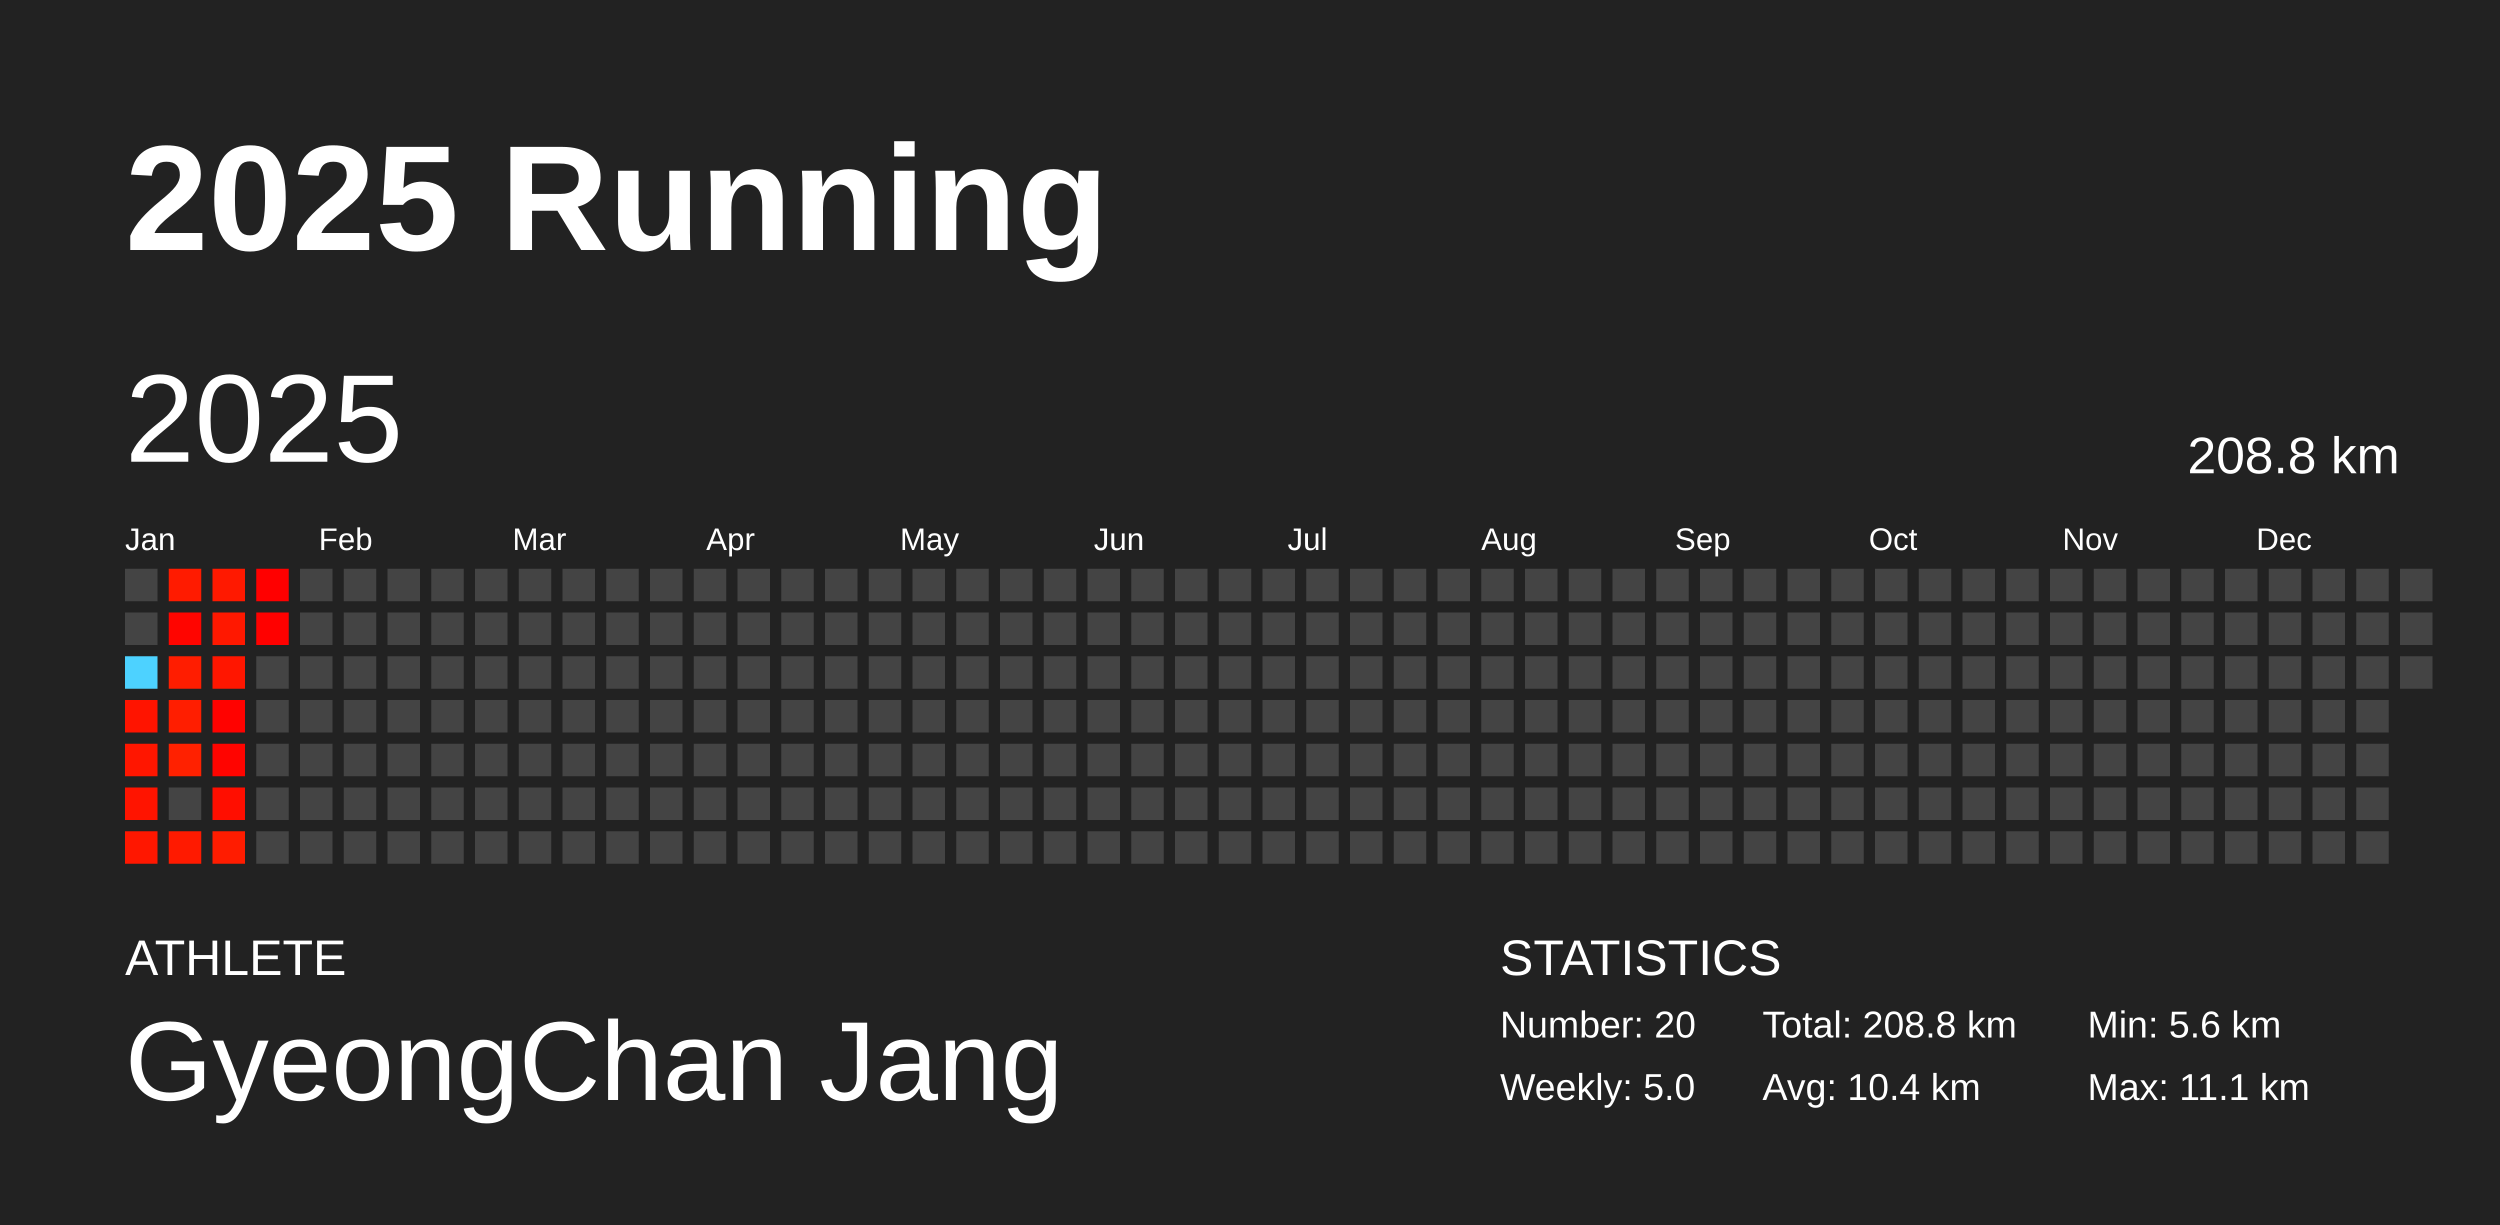
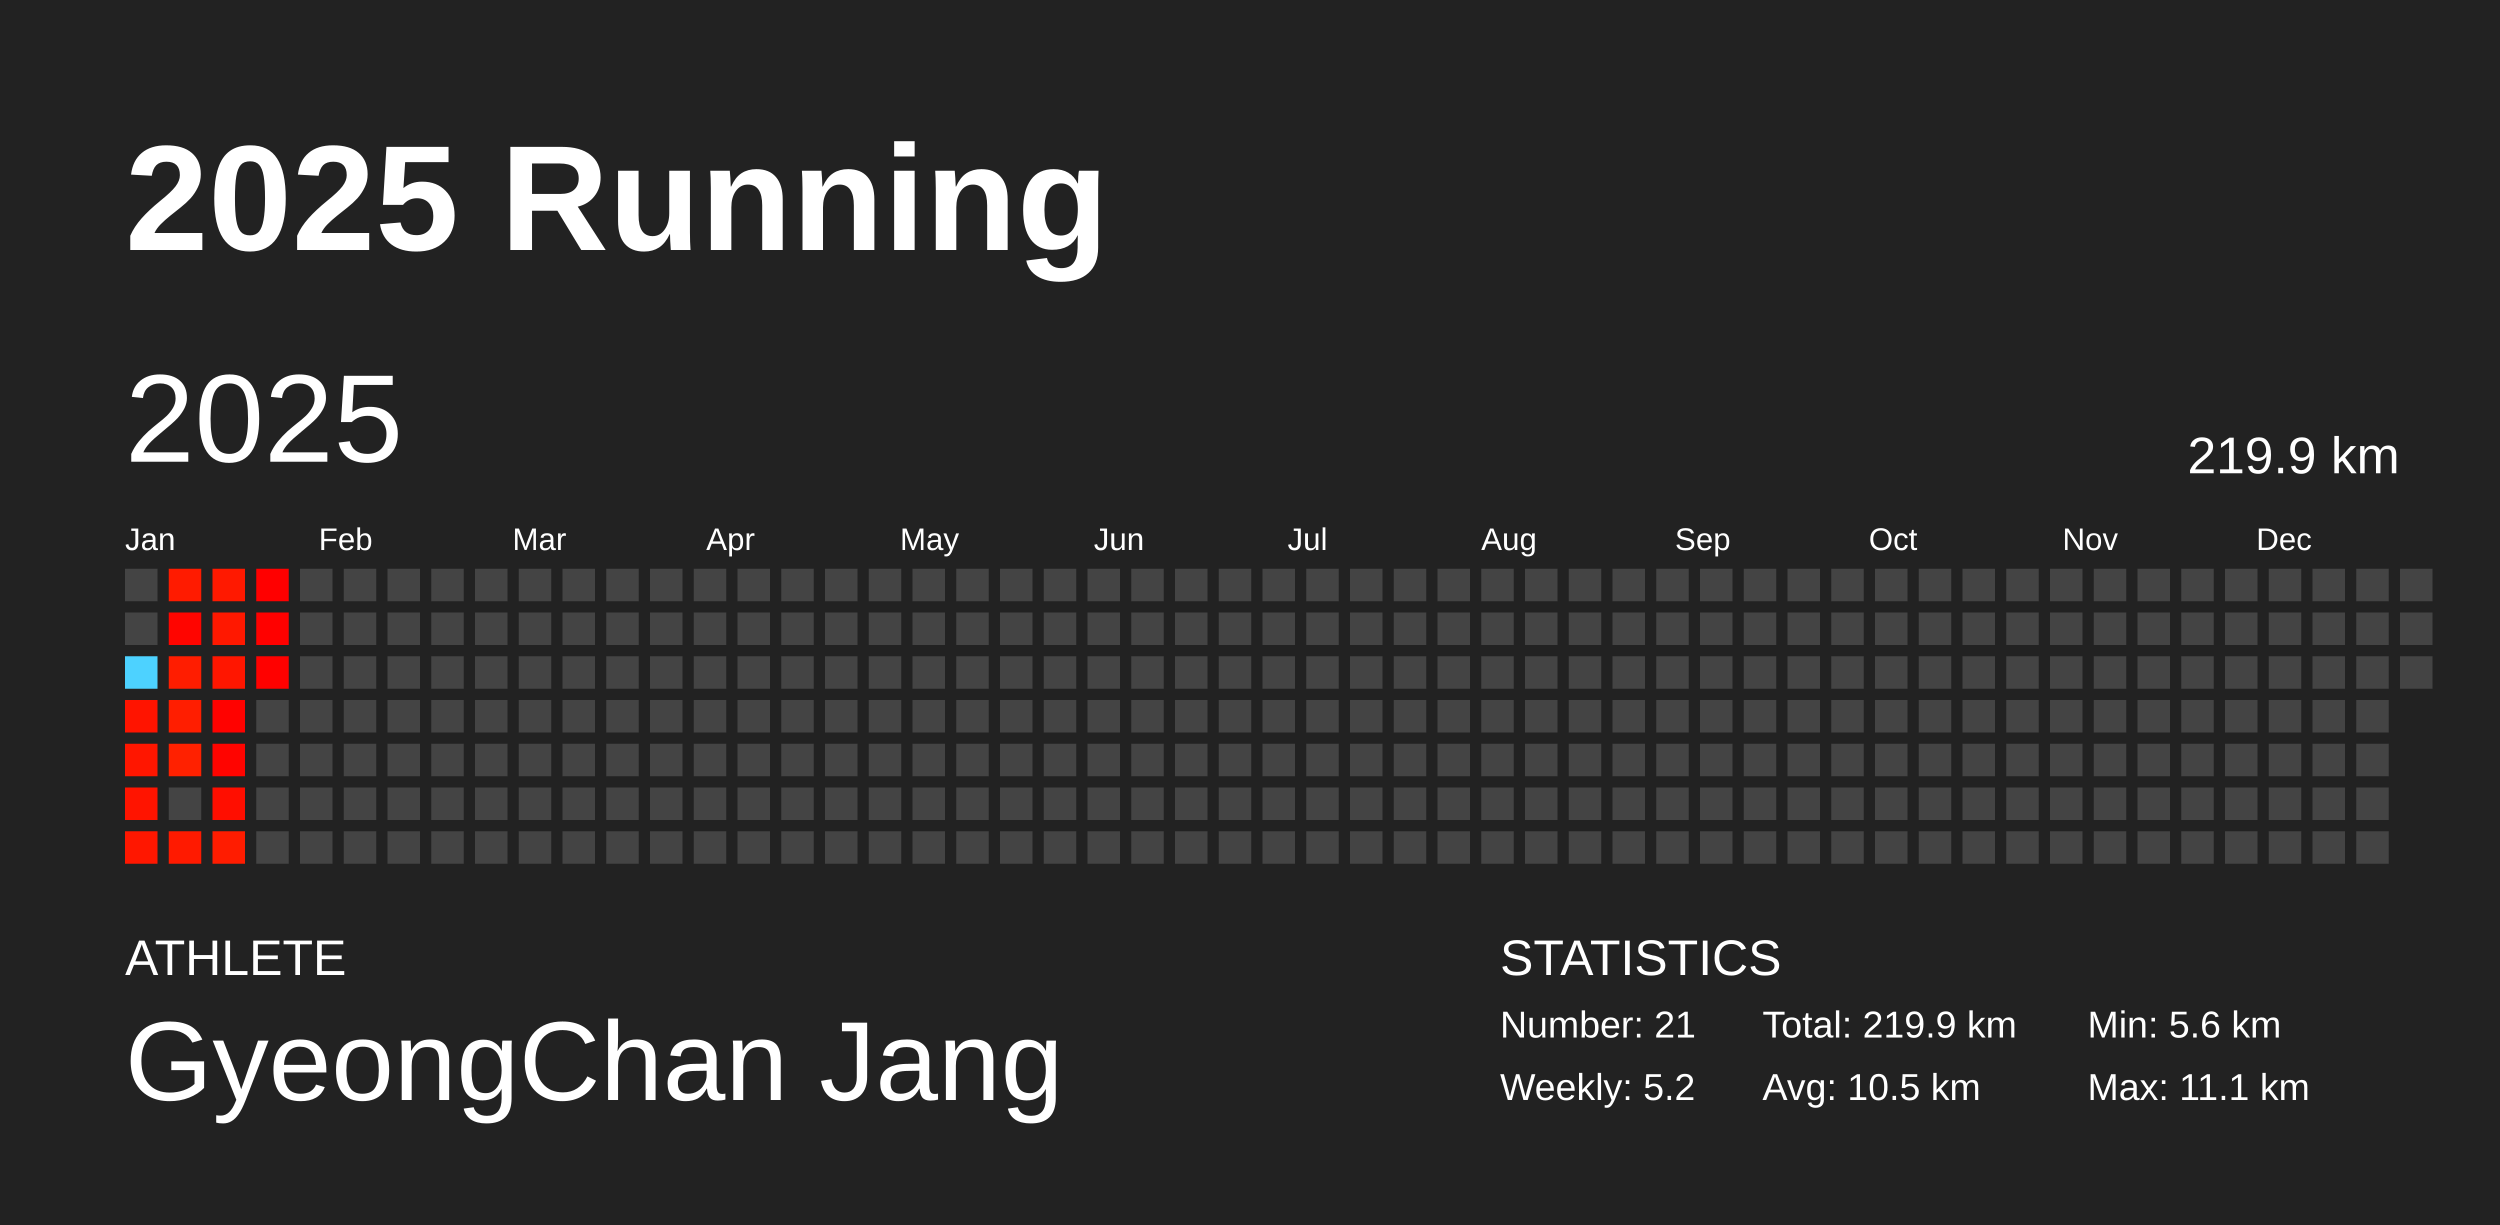
<svg xmlns="http://www.w3.org/2000/svg" baseProfile="full" height="98mm" version="1.1" viewBox="0,0,200,98" width="200mm">
  <defs />
  <rect fill="#222222" height="98" width="200" x="0" y="0" />
  <text fill="#FFFFFF" style="font-size:12px; font-family:Arial; font-weight:bold;" x="10" y="20">2025 Running</text>
  <text fill="#FFFFFF" style="font-size:4px; font-family:Arial" x="10" y="78">ATHLETE</text>
  <text fill="#FFFFFF" style="font-size:9px; font-family:Arial" x="10" y="88">GyeongChan Jang</text>
  <text fill="#FFFFFF" style="font-size:4px; font-family:Arial" x="120" y="78">STATISTICS</text>
-   <text fill="#FFFFFF" style="font-size:3px; font-family:Arial" x="120" y="83">Number: 20</text>
-   <text fill="#FFFFFF" style="font-size:3px; font-family:Arial" x="120" y="88">Weekly: 5.0</text>
-   <text fill="#FFFFFF" style="font-size:3px; font-family:Arial" x="141" y="83">Total: 208.8 km</text>
-   <text fill="#FFFFFF" style="font-size:3px; font-family:Arial" x="141" y="88">Avg: 10.4 km</text>
+   <text fill="#FFFFFF" style="font-size:3px; font-family:Arial" x="120" y="83">Number: 21</text>
+   <text fill="#FFFFFF" style="font-size:3px; font-family:Arial" x="120" y="88">Weekly: 5.2</text>
+   <text fill="#FFFFFF" style="font-size:3px; font-family:Arial" x="141" y="83">Total: 219.9 km</text>
+   <text fill="#FFFFFF" style="font-size:3px; font-family:Arial" x="141" y="88">Avg: 10.5 km</text>
  <text fill="#FFFFFF" style="font-size:3px; font-family:Arial" x="167" y="83">Min: 5.6 km</text>
  <text fill="#FFFFFF" style="font-size:3px; font-family:Arial" x="167" y="88">Max: 11.1 km</text>
  <text dominant-baseline="hanging" fill="#FFFFFF" style="font-size:10.0px; font-family:Arial;" x="10" y="30">2025</text>
-   <text dominant-baseline="hanging" fill="#FFFFFF" style="font-size:4.125px; font-family:Arial;" x="175" y="35">208.8 km</text>
+   <text dominant-baseline="hanging" fill="#FFFFFF" style="font-size:4.125px; font-family:Arial;" x="175" y="35">219.9 km</text>
  <text fill="#FFFFFF" style="font-size:2.5px; font-family:Arial" x="10.0" y="44">Jan</text>
  <text fill="#FFFFFF" style="font-size:2.5px; font-family:Arial" x="25.5" y="44">Feb</text>
  <text fill="#FFFFFF" style="font-size:2.5px; font-family:Arial" x="41.0" y="44">Mar</text>
  <text fill="#FFFFFF" style="font-size:2.5px; font-family:Arial" x="56.5" y="44">Apr</text>
  <text fill="#FFFFFF" style="font-size:2.5px; font-family:Arial" x="72.0" y="44">May</text>
  <text fill="#FFFFFF" style="font-size:2.5px; font-family:Arial" x="87.5" y="44">Jun</text>
  <text fill="#FFFFFF" style="font-size:2.5px; font-family:Arial" x="103.0" y="44">Jul</text>
  <text fill="#FFFFFF" style="font-size:2.5px; font-family:Arial" x="118.5" y="44">Aug</text>
  <text fill="#FFFFFF" style="font-size:2.5px; font-family:Arial" x="134.0" y="44">Sep</text>
  <text fill="#FFFFFF" style="font-size:2.5px; font-family:Arial" x="149.5" y="44">Oct</text>
  <text fill="#FFFFFF" style="font-size:2.5px; font-family:Arial" x="165.0" y="44">Nov</text>
  <text fill="#FFFFFF" style="font-size:2.5px; font-family:Arial" x="180.5" y="44">Dec</text>
  <rect fill="#444444" height="2.6" width="2.6" x="10.0" y="45.5" />
  <rect fill="#444444" height="2.6" width="2.6" x="10.0" y="49.0" />
  <rect fill="#4dd2ff" height="2.6" width="2.6" x="10.0" y="52.5" />
  <rect fill="#ff1400" height="2.6" width="2.6" x="10.0" y="56.0" />
  <rect fill="#ff1600" height="2.6" width="2.6" x="10.0" y="59.5" />
  <rect fill="#ff1400" height="2.6" width="2.6" x="10.0" y="63.0" />
  <rect fill="#ff1700" height="2.6" width="2.6" x="10.0" y="66.5" />
  <rect fill="#ff1b00" height="2.6" width="2.6" x="13.5" y="45.5" />
  <rect fill="#ff0500" height="2.6" width="2.6" x="13.5" y="49.0" />
  <rect fill="#ff1d00" height="2.6" width="2.6" x="13.5" y="52.5" />
  <rect fill="#ff1e00" height="2.6" width="2.6" x="13.5" y="56.0" />
  <rect fill="#ff2100" height="2.6" width="2.6" x="13.5" y="59.5" />
  <rect fill="#444444" height="2.6" width="2.6" x="13.5" y="63.0" />
  <rect fill="#ff1a00" height="2.6" width="2.6" x="13.5" y="66.5" />
  <rect fill="#ff1900" height="2.6" width="2.6" x="17.0" y="45.5" />
  <rect fill="#ff1800" height="2.6" width="2.6" x="17.0" y="49.0" />
  <rect fill="#ff1600" height="2.6" width="2.6" x="17.0" y="52.5" />
  <rect fill="#ff0200" height="2.6" width="2.6" x="17.0" y="56.0" />
  <rect fill="#ff0400" height="2.6" width="2.6" x="17.0" y="59.5" />
  <rect fill="#ff0e00" height="2.6" width="2.6" x="17.0" y="63.0" />
  <rect fill="#ff1c00" height="2.6" width="2.6" x="17.0" y="66.5" />
  <rect fill="#ff0000" height="2.6" width="2.6" x="20.5" y="45.5" />
  <rect fill="#ff0100" height="2.6" width="2.6" x="20.5" y="49.0" />
-   <rect fill="#444444" height="2.6" width="2.6" x="20.5" y="52.5" />
+   <rect fill="#ff0100" height="2.6" width="2.6" x="20.5" y="52.5" />
  <rect fill="#444444" height="2.6" width="2.6" x="20.5" y="56.0" />
  <rect fill="#444444" height="2.6" width="2.6" x="20.5" y="59.5" />
  <rect fill="#444444" height="2.6" width="2.6" x="20.5" y="63.0" />
  <rect fill="#444444" height="2.6" width="2.6" x="20.5" y="66.5" />
  <rect fill="#444444" height="2.6" width="2.6" x="24.0" y="45.5" />
  <rect fill="#444444" height="2.6" width="2.6" x="24.0" y="49.0" />
  <rect fill="#444444" height="2.6" width="2.6" x="24.0" y="52.5" />
  <rect fill="#444444" height="2.6" width="2.6" x="24.0" y="56.0" />
  <rect fill="#444444" height="2.6" width="2.6" x="24.0" y="59.5" />
  <rect fill="#444444" height="2.6" width="2.6" x="24.0" y="63.0" />
  <rect fill="#444444" height="2.6" width="2.6" x="24.0" y="66.5" />
  <rect fill="#444444" height="2.6" width="2.6" x="27.5" y="45.5" />
  <rect fill="#444444" height="2.6" width="2.6" x="27.5" y="49.0" />
  <rect fill="#444444" height="2.6" width="2.6" x="27.5" y="52.5" />
  <rect fill="#444444" height="2.6" width="2.6" x="27.5" y="56.0" />
  <rect fill="#444444" height="2.6" width="2.6" x="27.5" y="59.5" />
  <rect fill="#444444" height="2.6" width="2.6" x="27.5" y="63.0" />
  <rect fill="#444444" height="2.6" width="2.6" x="27.5" y="66.5" />
  <rect fill="#444444" height="2.6" width="2.6" x="31.0" y="45.5" />
  <rect fill="#444444" height="2.6" width="2.6" x="31.0" y="49.0" />
  <rect fill="#444444" height="2.6" width="2.6" x="31.0" y="52.5" />
  <rect fill="#444444" height="2.6" width="2.6" x="31.0" y="56.0" />
  <rect fill="#444444" height="2.6" width="2.6" x="31.0" y="59.5" />
  <rect fill="#444444" height="2.6" width="2.6" x="31.0" y="63.0" />
  <rect fill="#444444" height="2.6" width="2.6" x="31.0" y="66.5" />
  <rect fill="#444444" height="2.6" width="2.6" x="34.5" y="45.5" />
  <rect fill="#444444" height="2.6" width="2.6" x="34.5" y="49.0" />
  <rect fill="#444444" height="2.6" width="2.6" x="34.5" y="52.5" />
  <rect fill="#444444" height="2.6" width="2.6" x="34.5" y="56.0" />
  <rect fill="#444444" height="2.6" width="2.6" x="34.5" y="59.5" />
  <rect fill="#444444" height="2.6" width="2.6" x="34.5" y="63.0" />
  <rect fill="#444444" height="2.6" width="2.6" x="34.5" y="66.5" />
  <rect fill="#444444" height="2.6" width="2.6" x="38.0" y="45.5" />
  <rect fill="#444444" height="2.6" width="2.6" x="38.0" y="49.0" />
  <rect fill="#444444" height="2.6" width="2.6" x="38.0" y="52.5" />
  <rect fill="#444444" height="2.6" width="2.6" x="38.0" y="56.0" />
  <rect fill="#444444" height="2.6" width="2.6" x="38.0" y="59.5" />
  <rect fill="#444444" height="2.6" width="2.6" x="38.0" y="63.0" />
  <rect fill="#444444" height="2.6" width="2.6" x="38.0" y="66.5" />
  <rect fill="#444444" height="2.6" width="2.6" x="41.5" y="45.5" />
  <rect fill="#444444" height="2.6" width="2.6" x="41.5" y="49.0" />
  <rect fill="#444444" height="2.6" width="2.6" x="41.5" y="52.5" />
  <rect fill="#444444" height="2.6" width="2.6" x="41.5" y="56.0" />
  <rect fill="#444444" height="2.6" width="2.6" x="41.5" y="59.5" />
  <rect fill="#444444" height="2.6" width="2.6" x="41.5" y="63.0" />
  <rect fill="#444444" height="2.6" width="2.6" x="41.5" y="66.5" />
  <rect fill="#444444" height="2.6" width="2.6" x="45.0" y="45.5" />
  <rect fill="#444444" height="2.6" width="2.6" x="45.0" y="49.0" />
  <rect fill="#444444" height="2.6" width="2.6" x="45.0" y="52.5" />
  <rect fill="#444444" height="2.6" width="2.6" x="45.0" y="56.0" />
  <rect fill="#444444" height="2.6" width="2.6" x="45.0" y="59.5" />
  <rect fill="#444444" height="2.6" width="2.6" x="45.0" y="63.0" />
  <rect fill="#444444" height="2.6" width="2.6" x="45.0" y="66.5" />
  <rect fill="#444444" height="2.6" width="2.6" x="48.5" y="45.5" />
  <rect fill="#444444" height="2.6" width="2.6" x="48.5" y="49.0" />
  <rect fill="#444444" height="2.6" width="2.6" x="48.5" y="52.5" />
  <rect fill="#444444" height="2.6" width="2.6" x="48.5" y="56.0" />
  <rect fill="#444444" height="2.6" width="2.6" x="48.5" y="59.5" />
  <rect fill="#444444" height="2.6" width="2.6" x="48.5" y="63.0" />
  <rect fill="#444444" height="2.6" width="2.6" x="48.5" y="66.5" />
  <rect fill="#444444" height="2.6" width="2.6" x="52.0" y="45.5" />
  <rect fill="#444444" height="2.6" width="2.6" x="52.0" y="49.0" />
  <rect fill="#444444" height="2.6" width="2.6" x="52.0" y="52.5" />
  <rect fill="#444444" height="2.6" width="2.6" x="52.0" y="56.0" />
  <rect fill="#444444" height="2.6" width="2.6" x="52.0" y="59.5" />
  <rect fill="#444444" height="2.6" width="2.6" x="52.0" y="63.0" />
  <rect fill="#444444" height="2.6" width="2.6" x="52.0" y="66.5" />
  <rect fill="#444444" height="2.6" width="2.6" x="55.5" y="45.5" />
  <rect fill="#444444" height="2.6" width="2.6" x="55.5" y="49.0" />
  <rect fill="#444444" height="2.6" width="2.6" x="55.5" y="52.5" />
  <rect fill="#444444" height="2.6" width="2.6" x="55.5" y="56.0" />
  <rect fill="#444444" height="2.6" width="2.6" x="55.5" y="59.5" />
  <rect fill="#444444" height="2.6" width="2.6" x="55.5" y="63.0" />
  <rect fill="#444444" height="2.6" width="2.6" x="55.5" y="66.5" />
  <rect fill="#444444" height="2.6" width="2.6" x="59.0" y="45.5" />
  <rect fill="#444444" height="2.6" width="2.6" x="59.0" y="49.0" />
  <rect fill="#444444" height="2.6" width="2.6" x="59.0" y="52.5" />
  <rect fill="#444444" height="2.6" width="2.6" x="59.0" y="56.0" />
  <rect fill="#444444" height="2.6" width="2.6" x="59.0" y="59.5" />
  <rect fill="#444444" height="2.6" width="2.6" x="59.0" y="63.0" />
  <rect fill="#444444" height="2.6" width="2.6" x="59.0" y="66.5" />
  <rect fill="#444444" height="2.6" width="2.6" x="62.5" y="45.5" />
  <rect fill="#444444" height="2.6" width="2.6" x="62.5" y="49.0" />
  <rect fill="#444444" height="2.6" width="2.6" x="62.5" y="52.5" />
  <rect fill="#444444" height="2.6" width="2.6" x="62.5" y="56.0" />
  <rect fill="#444444" height="2.6" width="2.6" x="62.5" y="59.5" />
  <rect fill="#444444" height="2.6" width="2.6" x="62.5" y="63.0" />
  <rect fill="#444444" height="2.6" width="2.6" x="62.5" y="66.5" />
  <rect fill="#444444" height="2.6" width="2.6" x="66.0" y="45.5" />
  <rect fill="#444444" height="2.6" width="2.6" x="66.0" y="49.0" />
  <rect fill="#444444" height="2.6" width="2.6" x="66.0" y="52.5" />
  <rect fill="#444444" height="2.6" width="2.6" x="66.0" y="56.0" />
  <rect fill="#444444" height="2.6" width="2.6" x="66.0" y="59.5" />
  <rect fill="#444444" height="2.6" width="2.6" x="66.0" y="63.0" />
  <rect fill="#444444" height="2.6" width="2.6" x="66.0" y="66.5" />
  <rect fill="#444444" height="2.6" width="2.6" x="69.5" y="45.5" />
  <rect fill="#444444" height="2.6" width="2.6" x="69.5" y="49.0" />
  <rect fill="#444444" height="2.6" width="2.6" x="69.5" y="52.5" />
  <rect fill="#444444" height="2.6" width="2.6" x="69.5" y="56.0" />
  <rect fill="#444444" height="2.6" width="2.6" x="69.5" y="59.5" />
  <rect fill="#444444" height="2.6" width="2.6" x="69.5" y="63.0" />
  <rect fill="#444444" height="2.6" width="2.6" x="69.5" y="66.5" />
  <rect fill="#444444" height="2.6" width="2.6" x="73.0" y="45.5" />
  <rect fill="#444444" height="2.6" width="2.6" x="73.0" y="49.0" />
  <rect fill="#444444" height="2.6" width="2.6" x="73.0" y="52.5" />
  <rect fill="#444444" height="2.6" width="2.6" x="73.0" y="56.0" />
  <rect fill="#444444" height="2.6" width="2.6" x="73.0" y="59.5" />
  <rect fill="#444444" height="2.6" width="2.6" x="73.0" y="63.0" />
  <rect fill="#444444" height="2.6" width="2.6" x="73.0" y="66.5" />
  <rect fill="#444444" height="2.6" width="2.6" x="76.5" y="45.5" />
  <rect fill="#444444" height="2.6" width="2.6" x="76.5" y="49.0" />
  <rect fill="#444444" height="2.6" width="2.6" x="76.5" y="52.5" />
  <rect fill="#444444" height="2.6" width="2.6" x="76.5" y="56.0" />
  <rect fill="#444444" height="2.6" width="2.6" x="76.5" y="59.5" />
  <rect fill="#444444" height="2.6" width="2.6" x="76.5" y="63.0" />
  <rect fill="#444444" height="2.6" width="2.6" x="76.5" y="66.5" />
  <rect fill="#444444" height="2.6" width="2.6" x="80.0" y="45.5" />
  <rect fill="#444444" height="2.6" width="2.6" x="80.0" y="49.0" />
  <rect fill="#444444" height="2.6" width="2.6" x="80.0" y="52.5" />
  <rect fill="#444444" height="2.6" width="2.6" x="80.0" y="56.0" />
  <rect fill="#444444" height="2.6" width="2.6" x="80.0" y="59.5" />
  <rect fill="#444444" height="2.6" width="2.6" x="80.0" y="63.0" />
  <rect fill="#444444" height="2.6" width="2.6" x="80.0" y="66.5" />
  <rect fill="#444444" height="2.6" width="2.6" x="83.5" y="45.5" />
  <rect fill="#444444" height="2.6" width="2.6" x="83.5" y="49.0" />
  <rect fill="#444444" height="2.6" width="2.6" x="83.5" y="52.5" />
  <rect fill="#444444" height="2.6" width="2.6" x="83.5" y="56.0" />
  <rect fill="#444444" height="2.6" width="2.6" x="83.5" y="59.5" />
  <rect fill="#444444" height="2.6" width="2.6" x="83.5" y="63.0" />
  <rect fill="#444444" height="2.6" width="2.6" x="83.5" y="66.5" />
  <rect fill="#444444" height="2.6" width="2.6" x="87.0" y="45.5" />
  <rect fill="#444444" height="2.6" width="2.6" x="87.0" y="49.0" />
  <rect fill="#444444" height="2.6" width="2.6" x="87.0" y="52.5" />
  <rect fill="#444444" height="2.6" width="2.6" x="87.0" y="56.0" />
  <rect fill="#444444" height="2.6" width="2.6" x="87.0" y="59.5" />
  <rect fill="#444444" height="2.6" width="2.6" x="87.0" y="63.0" />
  <rect fill="#444444" height="2.6" width="2.6" x="87.0" y="66.5" />
  <rect fill="#444444" height="2.6" width="2.6" x="90.5" y="45.5" />
  <rect fill="#444444" height="2.6" width="2.6" x="90.5" y="49.0" />
  <rect fill="#444444" height="2.6" width="2.6" x="90.5" y="52.5" />
  <rect fill="#444444" height="2.6" width="2.6" x="90.5" y="56.0" />
  <rect fill="#444444" height="2.6" width="2.6" x="90.5" y="59.5" />
  <rect fill="#444444" height="2.6" width="2.6" x="90.5" y="63.0" />
  <rect fill="#444444" height="2.6" width="2.6" x="90.5" y="66.5" />
  <rect fill="#444444" height="2.6" width="2.6" x="94.0" y="45.5" />
  <rect fill="#444444" height="2.6" width="2.6" x="94.0" y="49.0" />
  <rect fill="#444444" height="2.6" width="2.6" x="94.0" y="52.5" />
  <rect fill="#444444" height="2.6" width="2.6" x="94.0" y="56.0" />
  <rect fill="#444444" height="2.6" width="2.6" x="94.0" y="59.5" />
  <rect fill="#444444" height="2.6" width="2.6" x="94.0" y="63.0" />
  <rect fill="#444444" height="2.6" width="2.6" x="94.0" y="66.5" />
  <rect fill="#444444" height="2.6" width="2.6" x="97.5" y="45.5" />
  <rect fill="#444444" height="2.6" width="2.6" x="97.5" y="49.0" />
  <rect fill="#444444" height="2.6" width="2.6" x="97.5" y="52.5" />
  <rect fill="#444444" height="2.6" width="2.6" x="97.5" y="56.0" />
  <rect fill="#444444" height="2.6" width="2.6" x="97.5" y="59.5" />
  <rect fill="#444444" height="2.6" width="2.6" x="97.5" y="63.0" />
  <rect fill="#444444" height="2.6" width="2.6" x="97.5" y="66.5" />
  <rect fill="#444444" height="2.6" width="2.6" x="101.0" y="45.5" />
  <rect fill="#444444" height="2.6" width="2.6" x="101.0" y="49.0" />
  <rect fill="#444444" height="2.6" width="2.6" x="101.0" y="52.5" />
  <rect fill="#444444" height="2.6" width="2.6" x="101.0" y="56.0" />
  <rect fill="#444444" height="2.6" width="2.6" x="101.0" y="59.5" />
  <rect fill="#444444" height="2.6" width="2.6" x="101.0" y="63.0" />
  <rect fill="#444444" height="2.6" width="2.6" x="101.0" y="66.5" />
  <rect fill="#444444" height="2.6" width="2.6" x="104.5" y="45.5" />
  <rect fill="#444444" height="2.6" width="2.6" x="104.5" y="49.0" />
  <rect fill="#444444" height="2.6" width="2.6" x="104.5" y="52.5" />
  <rect fill="#444444" height="2.6" width="2.6" x="104.5" y="56.0" />
  <rect fill="#444444" height="2.6" width="2.6" x="104.5" y="59.5" />
  <rect fill="#444444" height="2.6" width="2.6" x="104.5" y="63.0" />
  <rect fill="#444444" height="2.6" width="2.6" x="104.5" y="66.5" />
  <rect fill="#444444" height="2.6" width="2.6" x="108.0" y="45.5" />
  <rect fill="#444444" height="2.6" width="2.6" x="108.0" y="49.0" />
  <rect fill="#444444" height="2.6" width="2.6" x="108.0" y="52.5" />
  <rect fill="#444444" height="2.6" width="2.6" x="108.0" y="56.0" />
  <rect fill="#444444" height="2.6" width="2.6" x="108.0" y="59.5" />
  <rect fill="#444444" height="2.6" width="2.6" x="108.0" y="63.0" />
  <rect fill="#444444" height="2.6" width="2.6" x="108.0" y="66.5" />
  <rect fill="#444444" height="2.6" width="2.6" x="111.5" y="45.5" />
  <rect fill="#444444" height="2.6" width="2.6" x="111.5" y="49.0" />
  <rect fill="#444444" height="2.6" width="2.6" x="111.5" y="52.5" />
  <rect fill="#444444" height="2.6" width="2.6" x="111.5" y="56.0" />
  <rect fill="#444444" height="2.6" width="2.6" x="111.5" y="59.5" />
  <rect fill="#444444" height="2.6" width="2.6" x="111.5" y="63.0" />
  <rect fill="#444444" height="2.6" width="2.6" x="111.5" y="66.5" />
  <rect fill="#444444" height="2.6" width="2.6" x="115.0" y="45.5" />
  <rect fill="#444444" height="2.6" width="2.6" x="115.0" y="49.0" />
  <rect fill="#444444" height="2.6" width="2.6" x="115.0" y="52.5" />
  <rect fill="#444444" height="2.6" width="2.6" x="115.0" y="56.0" />
  <rect fill="#444444" height="2.6" width="2.6" x="115.0" y="59.5" />
  <rect fill="#444444" height="2.6" width="2.6" x="115.0" y="63.0" />
  <rect fill="#444444" height="2.6" width="2.6" x="115.0" y="66.5" />
  <rect fill="#444444" height="2.6" width="2.6" x="118.5" y="45.5" />
  <rect fill="#444444" height="2.6" width="2.6" x="118.5" y="49.0" />
  <rect fill="#444444" height="2.6" width="2.6" x="118.5" y="52.5" />
  <rect fill="#444444" height="2.6" width="2.6" x="118.5" y="56.0" />
  <rect fill="#444444" height="2.6" width="2.6" x="118.5" y="59.5" />
  <rect fill="#444444" height="2.6" width="2.6" x="118.5" y="63.0" />
  <rect fill="#444444" height="2.6" width="2.6" x="118.5" y="66.5" />
  <rect fill="#444444" height="2.6" width="2.6" x="122.0" y="45.5" />
  <rect fill="#444444" height="2.6" width="2.6" x="122.0" y="49.0" />
  <rect fill="#444444" height="2.6" width="2.6" x="122.0" y="52.5" />
  <rect fill="#444444" height="2.6" width="2.6" x="122.0" y="56.0" />
  <rect fill="#444444" height="2.6" width="2.6" x="122.0" y="59.5" />
  <rect fill="#444444" height="2.6" width="2.6" x="122.0" y="63.0" />
  <rect fill="#444444" height="2.6" width="2.6" x="122.0" y="66.5" />
  <rect fill="#444444" height="2.6" width="2.6" x="125.5" y="45.5" />
  <rect fill="#444444" height="2.6" width="2.6" x="125.5" y="49.0" />
  <rect fill="#444444" height="2.6" width="2.6" x="125.5" y="52.5" />
  <rect fill="#444444" height="2.6" width="2.6" x="125.5" y="56.0" />
  <rect fill="#444444" height="2.6" width="2.6" x="125.5" y="59.5" />
  <rect fill="#444444" height="2.6" width="2.6" x="125.5" y="63.0" />
  <rect fill="#444444" height="2.6" width="2.6" x="125.5" y="66.5" />
  <rect fill="#444444" height="2.6" width="2.6" x="129.0" y="45.5" />
  <rect fill="#444444" height="2.6" width="2.6" x="129.0" y="49.0" />
  <rect fill="#444444" height="2.6" width="2.6" x="129.0" y="52.5" />
  <rect fill="#444444" height="2.6" width="2.6" x="129.0" y="56.0" />
  <rect fill="#444444" height="2.6" width="2.6" x="129.0" y="59.5" />
  <rect fill="#444444" height="2.6" width="2.6" x="129.0" y="63.0" />
  <rect fill="#444444" height="2.6" width="2.6" x="129.0" y="66.5" />
  <rect fill="#444444" height="2.6" width="2.6" x="132.5" y="45.5" />
  <rect fill="#444444" height="2.6" width="2.6" x="132.5" y="49.0" />
  <rect fill="#444444" height="2.6" width="2.6" x="132.5" y="52.5" />
  <rect fill="#444444" height="2.6" width="2.6" x="132.5" y="56.0" />
  <rect fill="#444444" height="2.6" width="2.6" x="132.5" y="59.5" />
  <rect fill="#444444" height="2.6" width="2.6" x="132.5" y="63.0" />
  <rect fill="#444444" height="2.6" width="2.6" x="132.5" y="66.5" />
  <rect fill="#444444" height="2.6" width="2.6" x="136.0" y="45.5" />
  <rect fill="#444444" height="2.6" width="2.6" x="136.0" y="49.0" />
  <rect fill="#444444" height="2.6" width="2.6" x="136.0" y="52.5" />
  <rect fill="#444444" height="2.6" width="2.6" x="136.0" y="56.0" />
  <rect fill="#444444" height="2.6" width="2.6" x="136.0" y="59.5" />
  <rect fill="#444444" height="2.6" width="2.6" x="136.0" y="63.0" />
  <rect fill="#444444" height="2.6" width="2.6" x="136.0" y="66.5" />
  <rect fill="#444444" height="2.6" width="2.6" x="139.5" y="45.5" />
  <rect fill="#444444" height="2.6" width="2.6" x="139.5" y="49.0" />
  <rect fill="#444444" height="2.6" width="2.6" x="139.5" y="52.5" />
  <rect fill="#444444" height="2.6" width="2.6" x="139.5" y="56.0" />
  <rect fill="#444444" height="2.6" width="2.6" x="139.5" y="59.5" />
  <rect fill="#444444" height="2.6" width="2.6" x="139.5" y="63.0" />
  <rect fill="#444444" height="2.6" width="2.6" x="139.5" y="66.5" />
  <rect fill="#444444" height="2.6" width="2.6" x="143.0" y="45.5" />
  <rect fill="#444444" height="2.6" width="2.6" x="143.0" y="49.0" />
  <rect fill="#444444" height="2.6" width="2.6" x="143.0" y="52.5" />
  <rect fill="#444444" height="2.6" width="2.6" x="143.0" y="56.0" />
  <rect fill="#444444" height="2.6" width="2.6" x="143.0" y="59.5" />
  <rect fill="#444444" height="2.6" width="2.6" x="143.0" y="63.0" />
  <rect fill="#444444" height="2.6" width="2.6" x="143.0" y="66.5" />
  <rect fill="#444444" height="2.6" width="2.6" x="146.5" y="45.5" />
  <rect fill="#444444" height="2.6" width="2.6" x="146.5" y="49.0" />
  <rect fill="#444444" height="2.6" width="2.6" x="146.5" y="52.5" />
  <rect fill="#444444" height="2.6" width="2.6" x="146.5" y="56.0" />
  <rect fill="#444444" height="2.6" width="2.6" x="146.5" y="59.5" />
  <rect fill="#444444" height="2.6" width="2.6" x="146.5" y="63.0" />
  <rect fill="#444444" height="2.6" width="2.6" x="146.5" y="66.5" />
  <rect fill="#444444" height="2.6" width="2.6" x="150.0" y="45.5" />
  <rect fill="#444444" height="2.6" width="2.6" x="150.0" y="49.0" />
  <rect fill="#444444" height="2.6" width="2.6" x="150.0" y="52.5" />
  <rect fill="#444444" height="2.6" width="2.6" x="150.0" y="56.0" />
  <rect fill="#444444" height="2.6" width="2.6" x="150.0" y="59.5" />
  <rect fill="#444444" height="2.6" width="2.6" x="150.0" y="63.0" />
  <rect fill="#444444" height="2.6" width="2.6" x="150.0" y="66.5" />
  <rect fill="#444444" height="2.6" width="2.6" x="153.5" y="45.5" />
  <rect fill="#444444" height="2.6" width="2.6" x="153.5" y="49.0" />
  <rect fill="#444444" height="2.6" width="2.6" x="153.5" y="52.5" />
  <rect fill="#444444" height="2.6" width="2.6" x="153.5" y="56.0" />
  <rect fill="#444444" height="2.6" width="2.6" x="153.5" y="59.5" />
  <rect fill="#444444" height="2.6" width="2.6" x="153.5" y="63.0" />
  <rect fill="#444444" height="2.6" width="2.6" x="153.5" y="66.5" />
  <rect fill="#444444" height="2.6" width="2.6" x="157.0" y="45.5" />
  <rect fill="#444444" height="2.6" width="2.6" x="157.0" y="49.0" />
  <rect fill="#444444" height="2.6" width="2.6" x="157.0" y="52.5" />
  <rect fill="#444444" height="2.6" width="2.6" x="157.0" y="56.0" />
  <rect fill="#444444" height="2.6" width="2.6" x="157.0" y="59.5" />
  <rect fill="#444444" height="2.6" width="2.6" x="157.0" y="63.0" />
  <rect fill="#444444" height="2.6" width="2.6" x="157.0" y="66.5" />
  <rect fill="#444444" height="2.6" width="2.6" x="160.5" y="45.5" />
  <rect fill="#444444" height="2.6" width="2.6" x="160.5" y="49.0" />
  <rect fill="#444444" height="2.6" width="2.6" x="160.5" y="52.5" />
  <rect fill="#444444" height="2.6" width="2.6" x="160.5" y="56.0" />
  <rect fill="#444444" height="2.6" width="2.6" x="160.5" y="59.5" />
  <rect fill="#444444" height="2.6" width="2.6" x="160.5" y="63.0" />
  <rect fill="#444444" height="2.6" width="2.6" x="160.5" y="66.5" />
  <rect fill="#444444" height="2.6" width="2.6" x="164.0" y="45.5" />
  <rect fill="#444444" height="2.6" width="2.6" x="164.0" y="49.0" />
  <rect fill="#444444" height="2.6" width="2.6" x="164.0" y="52.5" />
  <rect fill="#444444" height="2.6" width="2.6" x="164.0" y="56.0" />
  <rect fill="#444444" height="2.6" width="2.6" x="164.0" y="59.5" />
  <rect fill="#444444" height="2.6" width="2.6" x="164.0" y="63.0" />
  <rect fill="#444444" height="2.6" width="2.6" x="164.0" y="66.5" />
  <rect fill="#444444" height="2.6" width="2.6" x="167.5" y="45.5" />
  <rect fill="#444444" height="2.6" width="2.6" x="167.5" y="49.0" />
  <rect fill="#444444" height="2.6" width="2.6" x="167.5" y="52.5" />
  <rect fill="#444444" height="2.6" width="2.6" x="167.5" y="56.0" />
  <rect fill="#444444" height="2.6" width="2.6" x="167.5" y="59.5" />
  <rect fill="#444444" height="2.6" width="2.6" x="167.5" y="63.0" />
  <rect fill="#444444" height="2.6" width="2.6" x="167.5" y="66.5" />
  <rect fill="#444444" height="2.6" width="2.6" x="171.0" y="45.5" />
  <rect fill="#444444" height="2.6" width="2.6" x="171.0" y="49.0" />
  <rect fill="#444444" height="2.6" width="2.6" x="171.0" y="52.5" />
  <rect fill="#444444" height="2.6" width="2.6" x="171.0" y="56.0" />
  <rect fill="#444444" height="2.6" width="2.6" x="171.0" y="59.5" />
  <rect fill="#444444" height="2.6" width="2.6" x="171.0" y="63.0" />
  <rect fill="#444444" height="2.6" width="2.6" x="171.0" y="66.5" />
  <rect fill="#444444" height="2.6" width="2.6" x="174.5" y="45.5" />
  <rect fill="#444444" height="2.6" width="2.6" x="174.5" y="49.0" />
  <rect fill="#444444" height="2.6" width="2.6" x="174.5" y="52.5" />
  <rect fill="#444444" height="2.6" width="2.6" x="174.5" y="56.0" />
  <rect fill="#444444" height="2.6" width="2.6" x="174.5" y="59.5" />
  <rect fill="#444444" height="2.6" width="2.6" x="174.5" y="63.0" />
  <rect fill="#444444" height="2.6" width="2.6" x="174.5" y="66.5" />
  <rect fill="#444444" height="2.6" width="2.6" x="178.0" y="45.5" />
  <rect fill="#444444" height="2.6" width="2.6" x="178.0" y="49.0" />
  <rect fill="#444444" height="2.6" width="2.6" x="178.0" y="52.5" />
  <rect fill="#444444" height="2.6" width="2.6" x="178.0" y="56.0" />
  <rect fill="#444444" height="2.6" width="2.6" x="178.0" y="59.5" />
  <rect fill="#444444" height="2.6" width="2.6" x="178.0" y="63.0" />
  <rect fill="#444444" height="2.6" width="2.6" x="178.0" y="66.5" />
  <rect fill="#444444" height="2.6" width="2.6" x="181.5" y="45.5" />
  <rect fill="#444444" height="2.6" width="2.6" x="181.5" y="49.0" />
  <rect fill="#444444" height="2.6" width="2.6" x="181.5" y="52.5" />
  <rect fill="#444444" height="2.6" width="2.6" x="181.5" y="56.0" />
  <rect fill="#444444" height="2.6" width="2.6" x="181.5" y="59.5" />
  <rect fill="#444444" height="2.6" width="2.6" x="181.5" y="63.0" />
  <rect fill="#444444" height="2.6" width="2.6" x="181.5" y="66.5" />
  <rect fill="#444444" height="2.6" width="2.6" x="185.0" y="45.5" />
  <rect fill="#444444" height="2.6" width="2.6" x="185.0" y="49.0" />
  <rect fill="#444444" height="2.6" width="2.6" x="185.0" y="52.5" />
  <rect fill="#444444" height="2.6" width="2.6" x="185.0" y="56.0" />
  <rect fill="#444444" height="2.6" width="2.6" x="185.0" y="59.5" />
  <rect fill="#444444" height="2.6" width="2.6" x="185.0" y="63.0" />
  <rect fill="#444444" height="2.6" width="2.6" x="185.0" y="66.5" />
  <rect fill="#444444" height="2.6" width="2.6" x="188.5" y="45.5" />
  <rect fill="#444444" height="2.6" width="2.6" x="188.5" y="49.0" />
  <rect fill="#444444" height="2.6" width="2.6" x="188.5" y="52.5" />
  <rect fill="#444444" height="2.6" width="2.6" x="188.5" y="56.0" />
  <rect fill="#444444" height="2.6" width="2.6" x="188.5" y="59.5" />
  <rect fill="#444444" height="2.6" width="2.6" x="188.5" y="63.0" />
  <rect fill="#444444" height="2.6" width="2.6" x="188.5" y="66.5" />
  <rect fill="#444444" height="2.6" width="2.6" x="192.0" y="45.5" />
  <rect fill="#444444" height="2.6" width="2.6" x="192.0" y="49.0" />
  <rect fill="#444444" height="2.6" width="2.6" x="192.0" y="52.5" />
</svg>
